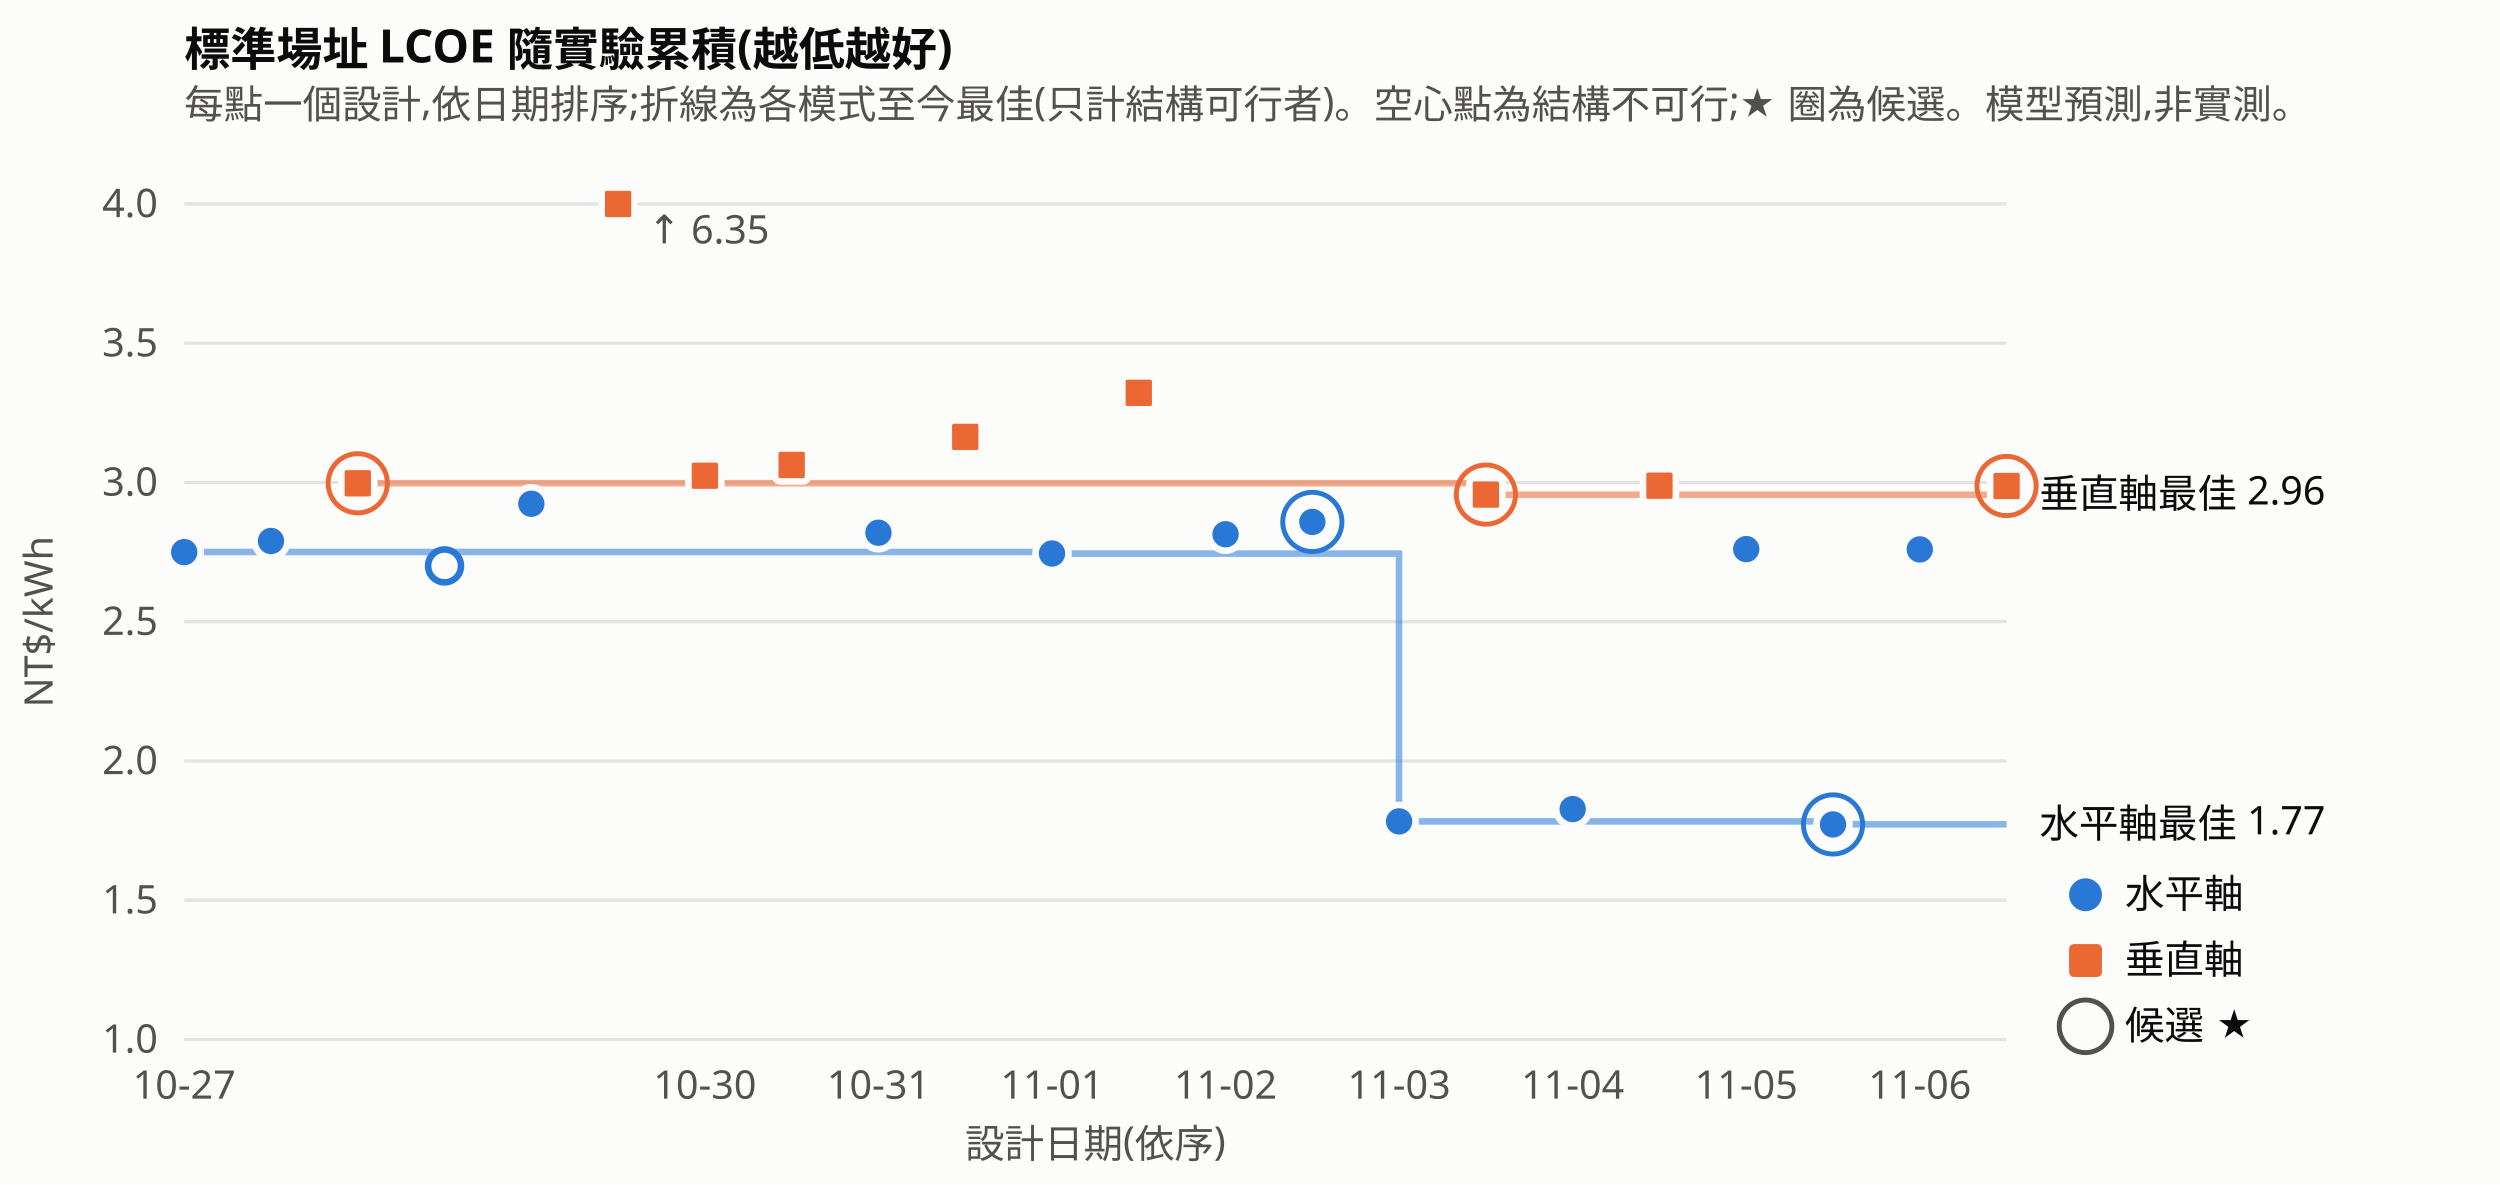
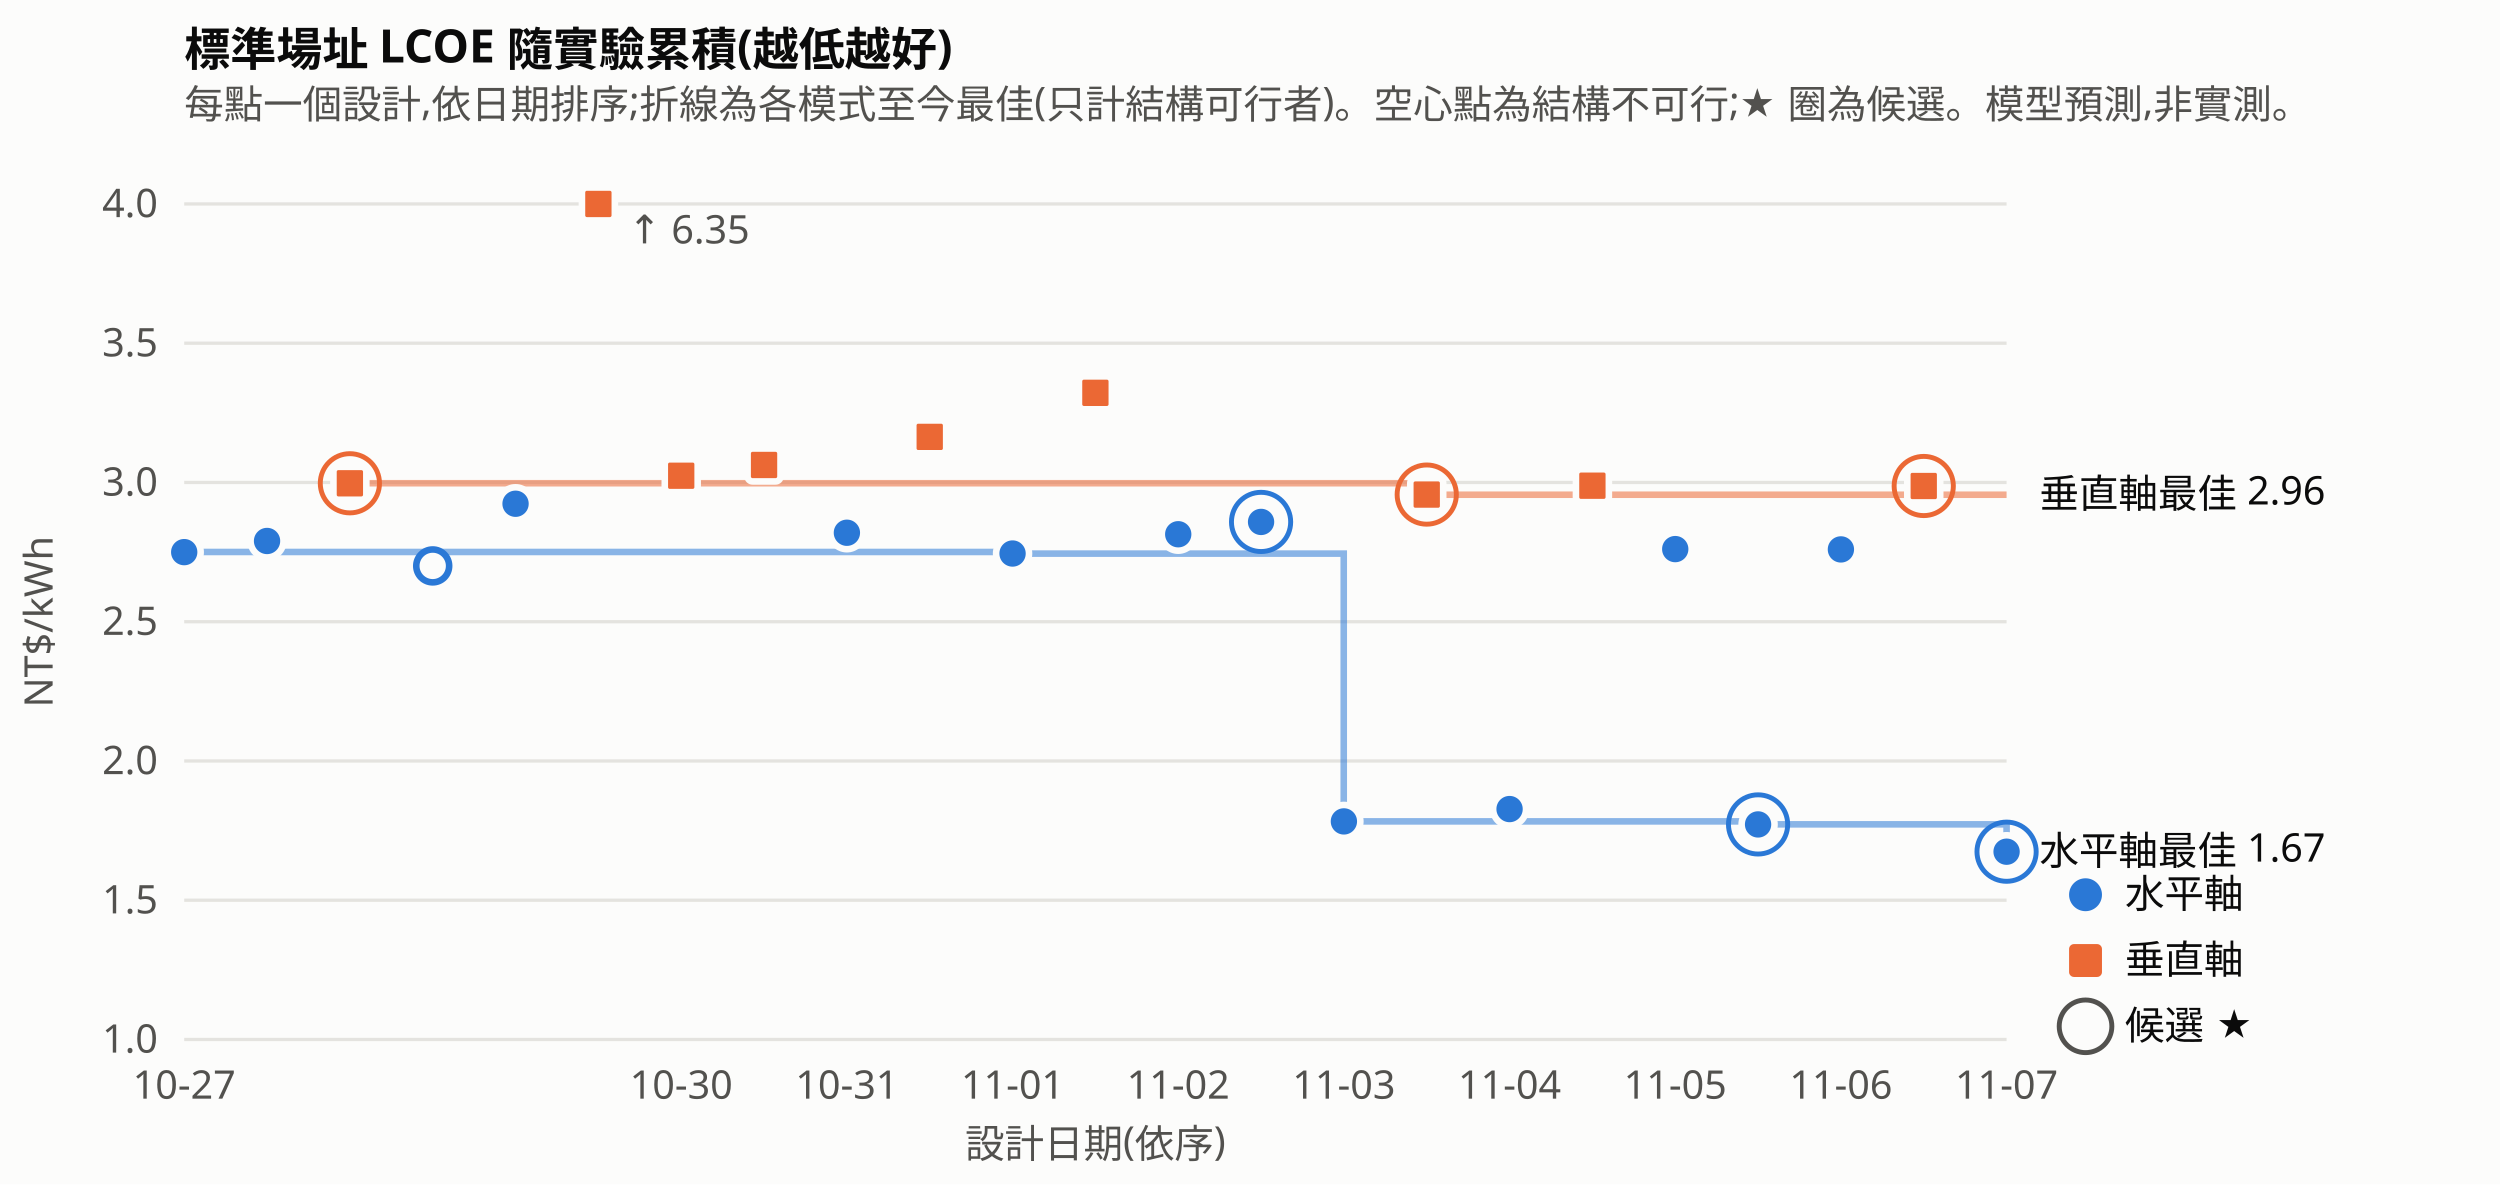
<svg xmlns="http://www.w3.org/2000/svg" viewBox="0 0 760 360" width="760" height="360" font-family="system-ui, 'Noto Sans TC', sans-serif" font-size="12">
  <rect width="760" height="360" fill="#fcfcfb" />
  <text x="56" y="20" font-size="14" font-weight="600" fill="#0b0b0b">標準場址 LCOE 隨實驗累積(越低越好)</text>
  <text x="56" y="36" fill="#52514e">每點一個設計,依日期排序;折線為各模式至今最佳(只計結構可行者)。空心點為結構不可行;★ 圈為候選。模型預測,非實測。</text>
  <line x1="56" x2="610" y1="316" y2="316" stroke="#e4e3df" />
  <text x="48" y="320" text-anchor="end" fill="#52514e">1.0</text>
  <line x1="56" x2="610" y1="273.667" y2="273.667" stroke="#e4e3df" />
  <text x="48" y="277.667" text-anchor="end" fill="#52514e">1.5</text>
  <line x1="56" x2="610" y1="231.333" y2="231.333" stroke="#e4e3df" />
  <text x="48" y="235.333" text-anchor="end" fill="#52514e">2.0</text>
  <line x1="56" x2="610" y1="189" y2="189" stroke="#e4e3df" />
  <text x="48" y="193" text-anchor="end" fill="#52514e">2.5</text>
  <line x1="56" x2="610" y1="146.667" y2="146.667" stroke="#e4e3df" />
  <text x="48" y="150.667" text-anchor="end" fill="#52514e">3.0</text>
  <line x1="56" x2="610" y1="104.333" y2="104.333" stroke="#e4e3df" />
  <text x="48" y="108.333" text-anchor="end" fill="#52514e">3.5</text>
  <line x1="56" x2="610" y1="62" y2="62" stroke="#e4e3df" />
  <text x="48" y="66" text-anchor="end" fill="#52514e">4.0</text>
  <text transform="translate(16 189) rotate(-90)" text-anchor="middle" fill="#52514e">NT$/kWh</text>
  <text x="56" y="334" text-anchor="middle" fill="#52514e">10-27</text>
-   <text x="214.286" y="334" text-anchor="middle" fill="#52514e">10-30</text>
-   <text x="267.048" y="334" text-anchor="middle" fill="#52514e">10-31</text>
-   <text x="319.81" y="334" text-anchor="middle" fill="#52514e">11-01</text>
-   <text x="372.571" y="334" text-anchor="middle" fill="#52514e">11-02</text>
-   <text x="425.333" y="334" text-anchor="middle" fill="#52514e">11-03</text>
-   <text x="478.095" y="334" text-anchor="middle" fill="#52514e">11-04</text>
-   <text x="530.857" y="334" text-anchor="middle" fill="#52514e">11-05</text>
-   <text x="583.619" y="334" text-anchor="middle" fill="#52514e">11-06</text>
+   <text x="207.091" y="334" text-anchor="middle" fill="#52514e">10-30</text>
+   <text x="257.455" y="334" text-anchor="middle" fill="#52514e">10-31</text>
+   <text x="307.818" y="334" text-anchor="middle" fill="#52514e">11-01</text>
+   <text x="358.182" y="334" text-anchor="middle" fill="#52514e">11-02</text>
+   <text x="408.545" y="334" text-anchor="middle" fill="#52514e">11-03</text>
+   <text x="458.909" y="334" text-anchor="middle" fill="#52514e">11-04</text>
+   <text x="509.273" y="334" text-anchor="middle" fill="#52514e">11-05</text>
+   <text x="559.636" y="334" text-anchor="middle" fill="#52514e">11-06</text>
+   <text x="610" y="334" text-anchor="middle" fill="#52514e">11-07</text>
  <text x="333" y="352" text-anchor="middle" fill="#52514e">設計日期(依序)</text>
-   <path d="M56.0 167.8H82.4V167.8H108.8V167.8H135.1V167.8H161.5V167.8H187.9V167.8H214.3V167.8H240.7V167.8H267.0V167.8H293.4V167.8H319.8V168.3H346.2V168.3H372.6V168.3H399.0V168.3H425.3V249.7H451.7V249.7H478.1V249.7H504.5V249.7H530.9V249.7H557.2V250.6H583.6V250.6H610.0V250.6" fill="none" stroke="#2a78d6" stroke-width="2" opacity="0.55" />
-   <text x="620" y="254.626" fill="#0b0b0b">水平軸最佳 1.77</text>
-   <path d="M108.8 146.9H135.1V146.9H161.5V146.9H187.9V146.9H214.3V146.9H240.7V146.9H267.0V146.9H293.4V146.9H319.8V146.9H346.2V146.9H372.6V146.9H399.0V146.9H425.3V146.9H451.7V150.4H478.1V150.4H504.5V150.4H530.9V150.4H557.2V150.4H583.6V150.4H610.0V150.4" fill="none" stroke="#eb6834" stroke-width="2" opacity="0.55" />
+   <path d="M56.0 167.8H81.2V167.8H106.4V167.8H131.5V167.8H156.7V167.8H181.9V167.8H207.1V167.8H232.3V167.8H257.5V167.8H282.6V167.8H307.8V168.3H333.0V168.3H358.2V168.3H383.4V168.3H408.5V249.7H433.7V249.7H458.9V249.7H484.1V249.7H509.3V249.7H534.5V250.6H559.6V250.6H584.8V250.6H610.0V258.9" fill="none" stroke="#2a78d6" stroke-width="2" opacity="0.55" />
+   <text x="620" y="262.917" fill="#0b0b0b">水平軸最佳 1.67</text>
+   <path d="M106.4 146.9H131.5V146.9H156.7V146.9H181.9V146.9H207.1V146.9H232.3V146.9H257.5V146.9H282.6V146.9H307.8V146.9H333.0V146.9H358.2V146.9H383.4V146.9H408.5V146.9H433.7V150.4H458.9V150.4H484.1V150.4H509.3V150.4H534.5V150.4H559.6V150.4H584.8V150.4H610.0V150.4" fill="none" stroke="#eb6834" stroke-width="2" opacity="0.55" />
  <text x="620" y="154.351" fill="#0b0b0b">垂直軸最佳 2.96</text>
  <circle cx="56" cy="167.848" r="5" fill="#2a78d6" stroke="#fcfcfb" stroke-width="2" />
-   <circle cx="82.381" cy="164.459" r="5" fill="#2a78d6" stroke="#fcfcfb" stroke-width="2" />
-   <circle cx="108.762" cy="146.918" r="9" fill="none" stroke="#eb6834" stroke-width="1.5" />
-   <rect x="103.762" y="141.918" width="10" height="10" rx="1.5" fill="#eb6834" stroke="#fcfcfb" stroke-width="2" />
-   <circle cx="135.143" cy="172.039" r="5" fill="#fcfcfb" stroke="#2a78d6" stroke-width="2" />
-   <circle cx="161.524" cy="153.141" r="5" fill="#2a78d6" stroke="#fcfcfb" stroke-width="2" />
-   <rect x="182.905" y="57" width="10" height="10" rx="1.5" fill="#eb6834" stroke="#fcfcfb" stroke-width="2" />
-   <text x="196.905" y="74" fill="#52514e">↑ 6.35</text>
-   <rect x="209.286" y="139.622" width="10" height="10" rx="1.5" fill="#eb6834" stroke="#fcfcfb" stroke-width="2" />
-   <rect x="235.667" y="136.354" width="10" height="10" rx="1.5" fill="#eb6834" stroke="#fcfcfb" stroke-width="2" />
-   <circle cx="267.048" cy="161.957" r="5" fill="#2a78d6" stroke="#fcfcfb" stroke-width="2" />
-   <rect x="288.429" y="127.809" width="10" height="10" rx="1.5" fill="#eb6834" stroke="#fcfcfb" stroke-width="2" />
-   <circle cx="319.81" cy="168.27" r="5" fill="#2a78d6" stroke="#fcfcfb" stroke-width="2" />
-   <rect x="341.19" y="114.418" width="10" height="10" rx="1.5" fill="#eb6834" stroke="#fcfcfb" stroke-width="2" />
-   <circle cx="372.571" cy="162.411" r="5" fill="#2a78d6" stroke="#fcfcfb" stroke-width="2" />
-   <circle cx="398.952" cy="158.666" r="9" fill="none" stroke="#2a78d6" stroke-width="1.5" />
-   <circle cx="398.952" cy="158.666" r="5" fill="#2a78d6" stroke="#fcfcfb" stroke-width="2" />
-   <circle cx="425.333" cy="249.708" r="5" fill="#2a78d6" stroke="#fcfcfb" stroke-width="2" />
-   <circle cx="451.714" cy="150.351" r="9" fill="none" stroke="#eb6834" stroke-width="1.5" />
-   <rect x="446.714" y="145.351" width="10" height="10" rx="1.5" fill="#eb6834" stroke="#fcfcfb" stroke-width="2" />
-   <circle cx="478.095" cy="245.957" r="5" fill="#2a78d6" stroke="#fcfcfb" stroke-width="2" />
-   <rect x="499.476" y="142.658" width="10" height="10" rx="1.5" fill="#eb6834" stroke="#fcfcfb" stroke-width="2" />
-   <circle cx="530.857" cy="166.926" r="5" fill="#2a78d6" stroke="#fcfcfb" stroke-width="2" />
-   <circle cx="557.238" cy="250.626" r="9" fill="none" stroke="#2a78d6" stroke-width="1.5" />
-   <circle cx="557.238" cy="250.626" r="5" fill="#2a78d6" stroke="#fcfcfb" stroke-width="2" />
-   <circle cx="583.619" cy="167.023" r="5" fill="#2a78d6" stroke="#fcfcfb" stroke-width="2" />
-   <circle cx="610" cy="147.743" r="9" fill="none" stroke="#eb6834" stroke-width="1.5" />
-   <rect x="605" y="142.743" width="10" height="10" rx="1.5" fill="#eb6834" stroke="#fcfcfb" stroke-width="2" />
+   <circle cx="81.182" cy="164.459" r="5" fill="#2a78d6" stroke="#fcfcfb" stroke-width="2" />
+   <circle cx="106.364" cy="146.918" r="9" fill="none" stroke="#eb6834" stroke-width="1.5" />
+   <rect x="101.364" y="141.918" width="10" height="10" rx="1.5" fill="#eb6834" stroke="#fcfcfb" stroke-width="2" />
+   <circle cx="131.545" cy="172.039" r="5" fill="#fcfcfb" stroke="#2a78d6" stroke-width="2" />
+   <circle cx="156.727" cy="153.141" r="5" fill="#2a78d6" stroke="#fcfcfb" stroke-width="2" />
+   <rect x="176.909" y="57" width="10" height="10" rx="1.5" fill="#eb6834" stroke="#fcfcfb" stroke-width="2" />
+   <text x="190.909" y="74" fill="#52514e">↑ 6.35</text>
+   <rect x="202.091" y="139.622" width="10" height="10" rx="1.5" fill="#eb6834" stroke="#fcfcfb" stroke-width="2" />
+   <rect x="227.273" y="136.354" width="10" height="10" rx="1.5" fill="#eb6834" stroke="#fcfcfb" stroke-width="2" />
+   <circle cx="257.455" cy="161.957" r="5" fill="#2a78d6" stroke="#fcfcfb" stroke-width="2" />
+   <rect x="277.636" y="127.809" width="10" height="10" rx="1.5" fill="#eb6834" stroke="#fcfcfb" stroke-width="2" />
+   <circle cx="307.818" cy="168.27" r="5" fill="#2a78d6" stroke="#fcfcfb" stroke-width="2" />
+   <rect x="328" y="114.418" width="10" height="10" rx="1.5" fill="#eb6834" stroke="#fcfcfb" stroke-width="2" />
+   <circle cx="358.182" cy="162.411" r="5" fill="#2a78d6" stroke="#fcfcfb" stroke-width="2" />
+   <circle cx="383.364" cy="158.666" r="9" fill="none" stroke="#2a78d6" stroke-width="1.5" />
+   <circle cx="383.364" cy="158.666" r="5" fill="#2a78d6" stroke="#fcfcfb" stroke-width="2" />
+   <circle cx="408.545" cy="249.708" r="5" fill="#2a78d6" stroke="#fcfcfb" stroke-width="2" />
+   <circle cx="433.727" cy="150.351" r="9" fill="none" stroke="#eb6834" stroke-width="1.5" />
+   <rect x="428.727" y="145.351" width="10" height="10" rx="1.5" fill="#eb6834" stroke="#fcfcfb" stroke-width="2" />
+   <circle cx="458.909" cy="245.957" r="5" fill="#2a78d6" stroke="#fcfcfb" stroke-width="2" />
+   <rect x="479.091" y="142.658" width="10" height="10" rx="1.5" fill="#eb6834" stroke="#fcfcfb" stroke-width="2" />
+   <circle cx="509.273" cy="166.926" r="5" fill="#2a78d6" stroke="#fcfcfb" stroke-width="2" />
+   <circle cx="534.455" cy="250.626" r="9" fill="none" stroke="#2a78d6" stroke-width="1.5" />
+   <circle cx="534.455" cy="250.626" r="5" fill="#2a78d6" stroke="#fcfcfb" stroke-width="2" />
+   <circle cx="559.636" cy="167.023" r="5" fill="#2a78d6" stroke="#fcfcfb" stroke-width="2" />
+   <circle cx="584.818" cy="147.743" r="9" fill="none" stroke="#eb6834" stroke-width="1.5" />
+   <rect x="579.818" y="142.743" width="10" height="10" rx="1.5" fill="#eb6834" stroke="#fcfcfb" stroke-width="2" />
+   <circle cx="610" cy="258.917" r="9" fill="none" stroke="#2a78d6" stroke-width="1.5" />
+   <circle cx="610" cy="258.917" r="5" fill="#2a78d6" stroke="#fcfcfb" stroke-width="2" />
  <circle cx="634" cy="272" r="5" fill="#2a78d6" />
  <text x="646" y="276" fill="#0b0b0b">水平軸</text>
  <rect x="629" y="287" width="10" height="10" rx="1.5" fill="#eb6834" />
  <text x="646" y="296" fill="#0b0b0b">垂直軸</text>
  <circle cx="634" cy="312" r="8" fill="none" stroke="#52514e" stroke-width="1.5" />
  <text x="646" y="316" fill="#0b0b0b">候選 ★</text>
</svg>
